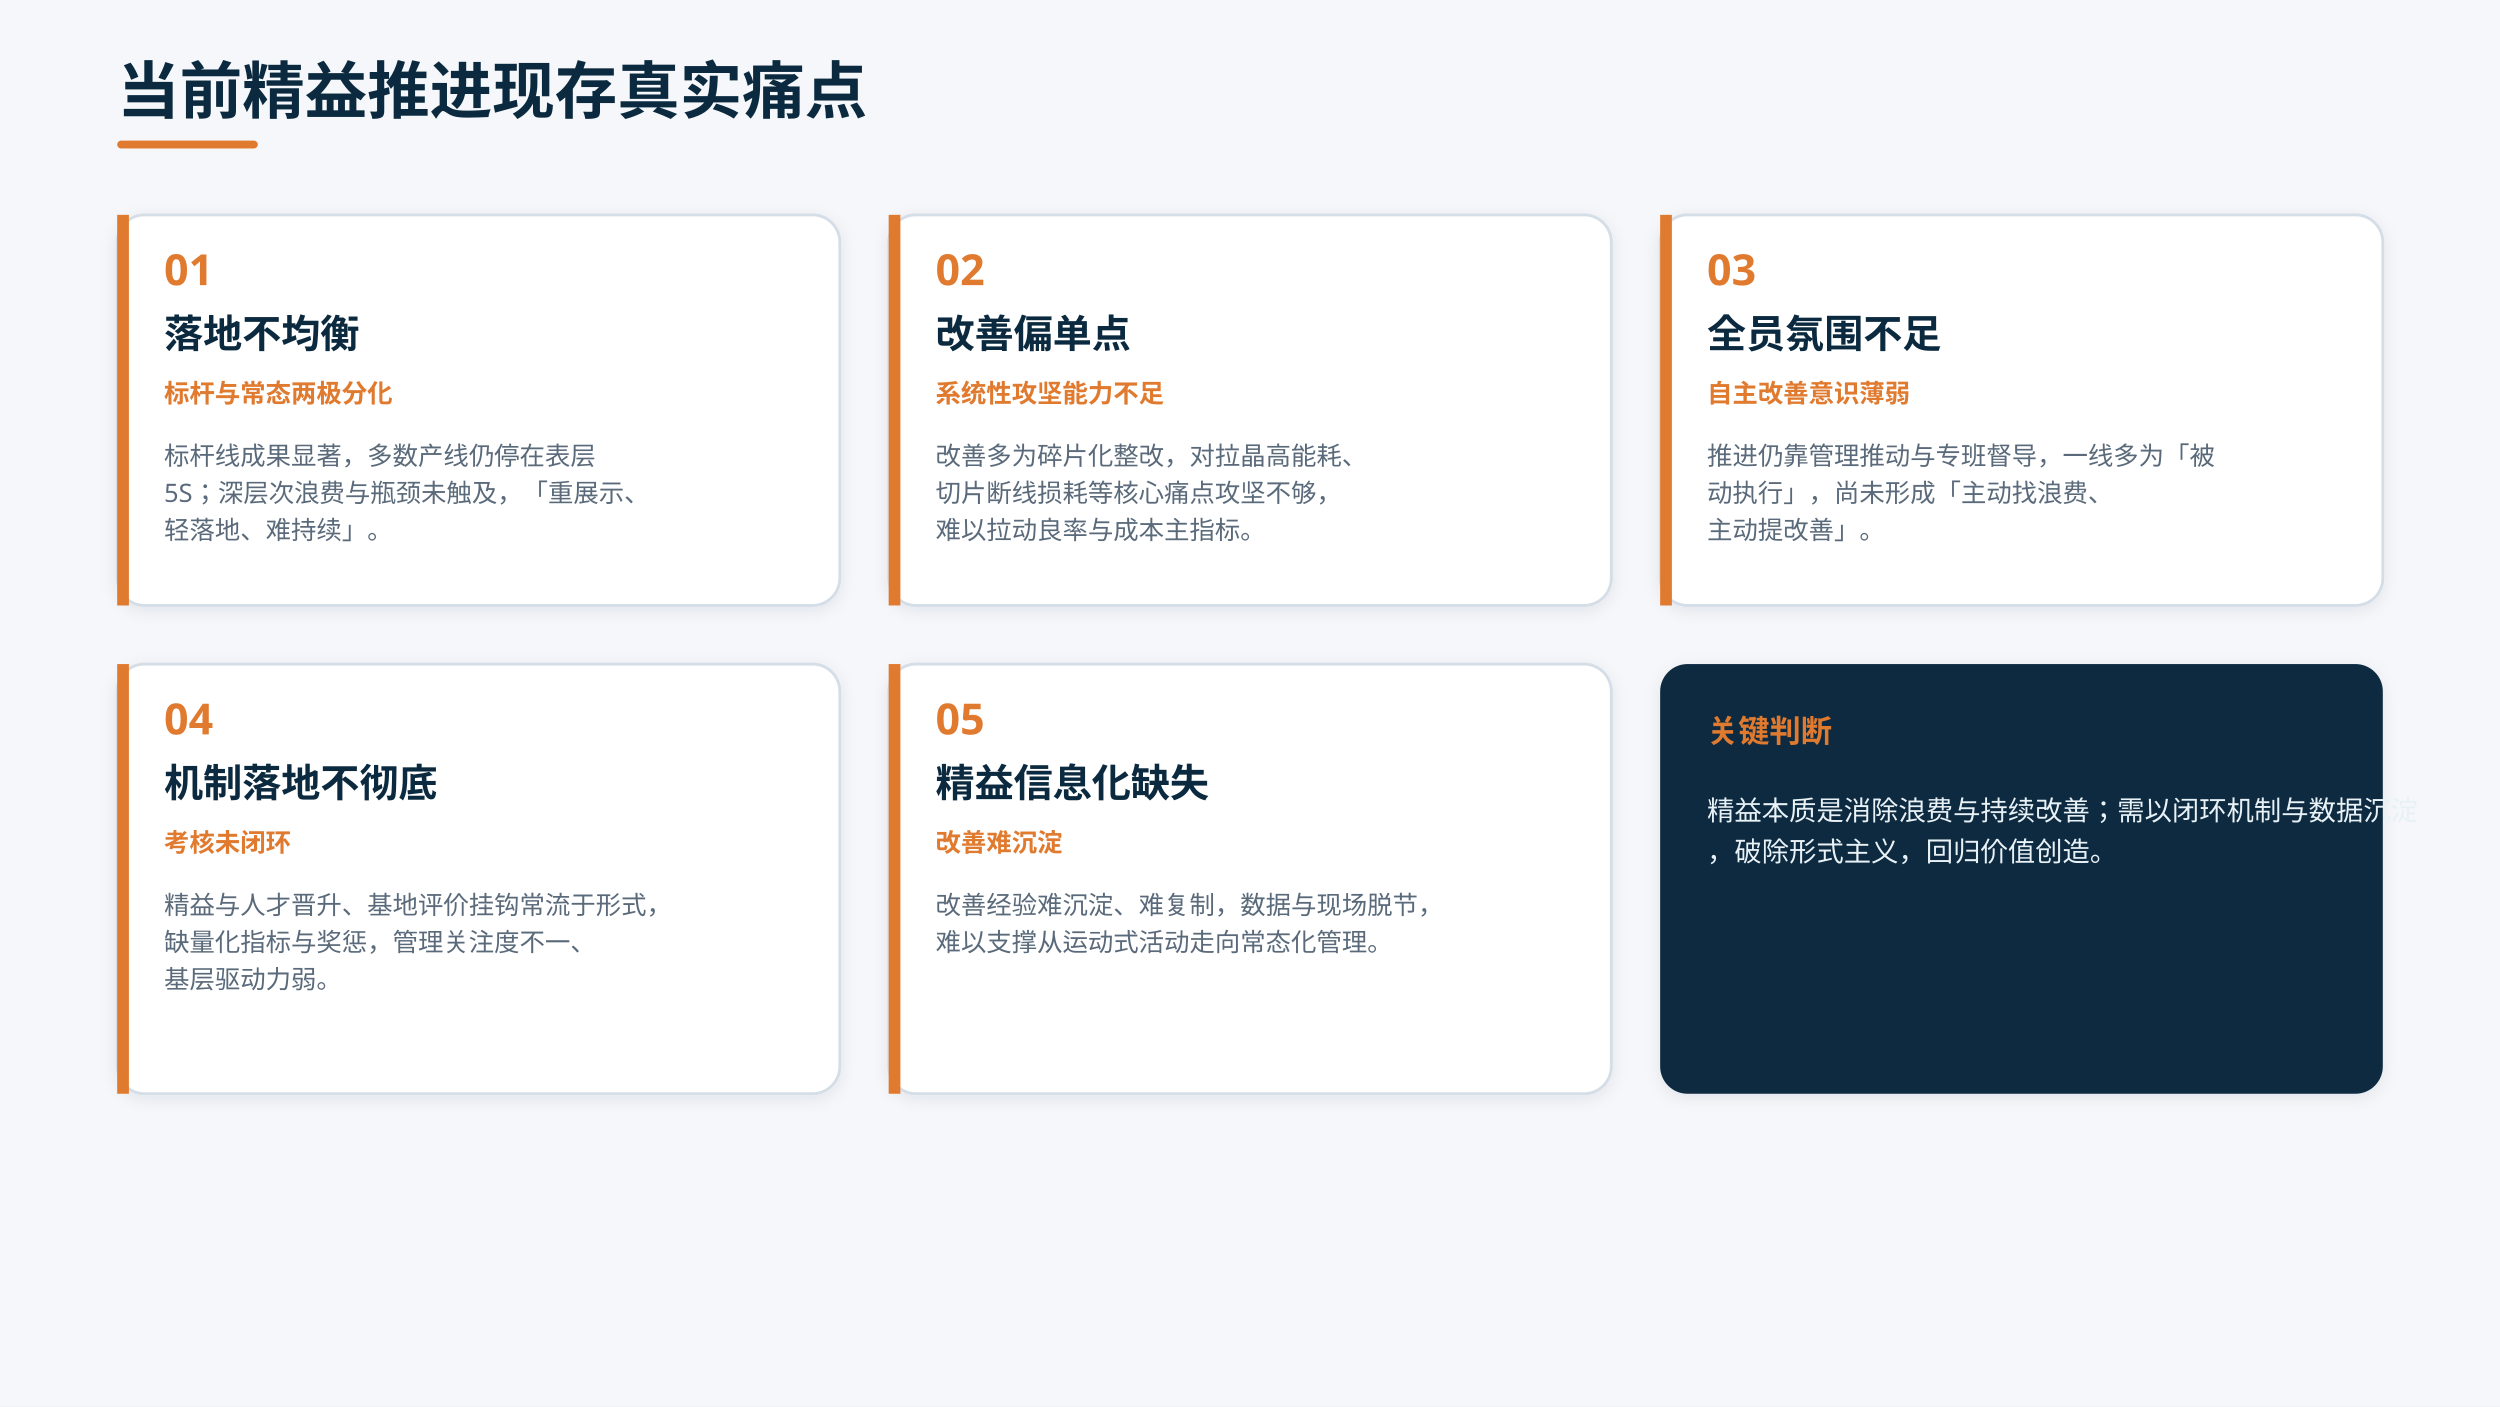
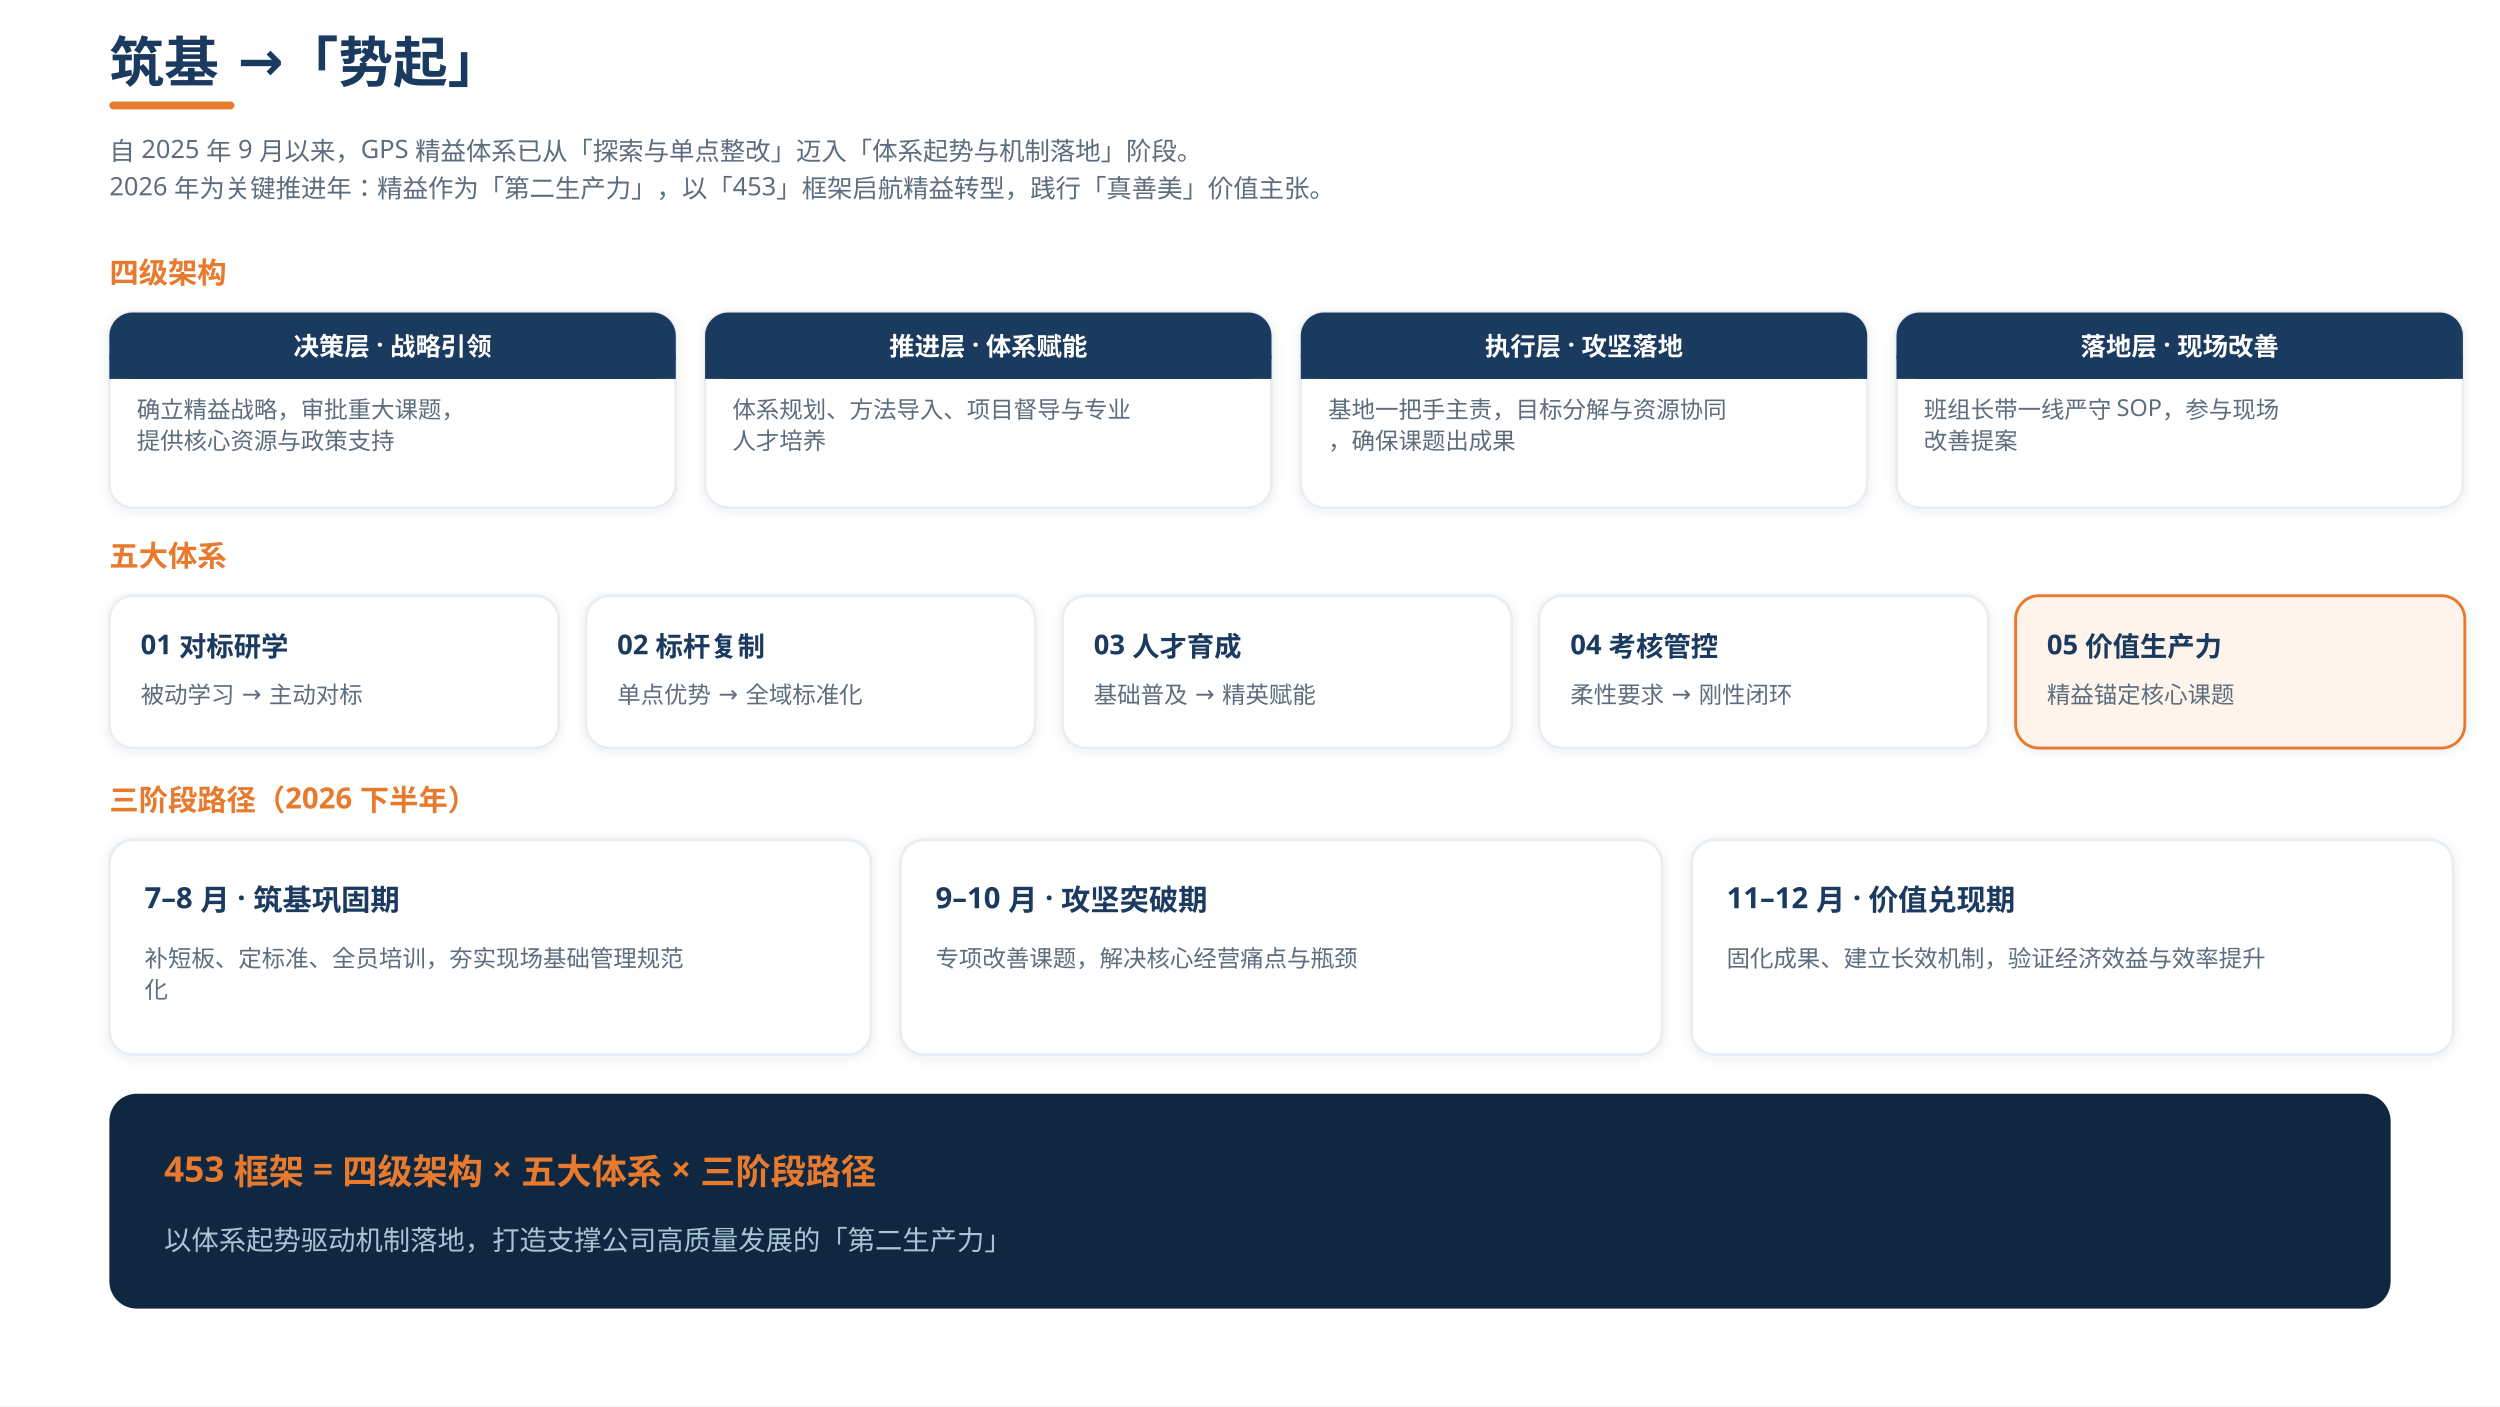
<svg xmlns="http://www.w3.org/2000/svg" width="1280" height="720" viewBox="0 0 1280 720">
  <defs>
-     <linearGradient id="heroGrad" x1="0" y1="0" x2="1" y2="1">
-       <stop offset="0%" stop-color="#0B2A3F" />
-       <stop offset="100%" stop-color="#143D58" />
+     <linearGradient id="navyGrad" x1="0" y1="0" x2="1" y2="1">
+       <stop offset="0%" stop-color="#0F2740" />
+       <stop offset="100%" stop-color="#1B3A5F" />
    </linearGradient>
-     <linearGradient id="amberGrad" x1="0" y1="0" x2="1" y2="0">
-       <stop offset="0%" stop-color="#E07A2F" />
-       <stop offset="100%" stop-color="#F0A05A" />
-     </linearGradient>
-     <filter id="shadow" x="-5%" y="-5%" width="110%" height="120%">
-       <feDropShadow dx="0" dy="2" stdDeviation="4" flood-color="#0B2A3F" flood-opacity="0.08" />
+     <filter id="sh" x="-4%" y="-4%" width="108%" height="116%">
+       <feDropShadow dx="0" dy="1" stdDeviation="3" flood-color="#1B3A5F" flood-opacity="0.08" />
    </filter>
  </defs>
-   <rect width="1280" height="720" fill="#F5F7FA" />
-   <text x="60" y="58" fill="#0B2A3F" font-size="32" font-weight="800" font-family="DM Sans, PingFang SC, Microsoft YaHei, Noto Sans SC, sans-serif" text-anchor="start" opacity="1">当前精益推进现存真实痛点</text>
-   <rect x="60" y="72" width="72" height="4" rx="2" ry="2" fill="#E07A2F" stroke="none" opacity="1" />
-   <rect x="60" y="110" width="370" height="200" rx="14" ry="14" fill="#FFFFFF" stroke="#D5DEE7" stroke-width="1.5" filter="url(#shadow)" opacity="1" />
-   <rect x="60" y="110" width="6" height="200" rx="0" ry="0" fill="#E07A2F" stroke="none" opacity="1" />
-   <text x="84" y="146" fill="#E07A2F" font-size="22" font-weight="800" font-family="DM Sans, PingFang SC, Microsoft YaHei, Noto Sans SC, sans-serif" text-anchor="start" opacity="1">01</text>
-   <text x="84" y="178" fill="#0B2A3F" font-size="20" font-weight="700" font-family="DM Sans, PingFang SC, Microsoft YaHei, Noto Sans SC, sans-serif" text-anchor="start" opacity="1">落地不均衡</text>
-   <text x="84" y="206" fill="#E07A2F" font-size="13" font-weight="600" font-family="DM Sans, PingFang SC, Microsoft YaHei, Noto Sans SC, sans-serif" text-anchor="start" opacity="1">标杆与常态两极分化</text>
-   <text x="84" y="238" fill="#5A6A7A" font-size="13" font-weight="400" font-family="DM Sans, PingFang SC, Microsoft YaHei, Noto Sans SC, sans-serif">
-     <tspan x="84" dy="0">标杆线成果显著，多数产线仍停在表层 </tspan>
-     <tspan x="84" dy="19">5S；深层次浪费与瓶颈未触及，「重展示、</tspan>
-     <tspan x="84" dy="19">轻落地、难持续」。</tspan>
+   <rect width="1280" height="720" fill="#FFFFFF" />
+   <text x="56" y="42" fill="#1B3A5F" font-size="28" font-weight="800" font-family="Source Han Sans SC, PingFang SC, Microsoft YaHei, Noto Sans SC, sans-serif" text-anchor="start">筑基 →「势起」</text>
+   <rect x="56" y="52" width="64" height="4" rx="2" ry="2" fill="#E87A2E" stroke="none" />
+   <text x="56" y="82" fill="#5D6D7E" font-size="13" font-weight="400" font-family="Source Han Sans SC, PingFang SC, Microsoft YaHei, Noto Sans SC, sans-serif">
+     <tspan x="56" dy="0">自 2025 年 9 月以来，GPS 精益体系已从「探索与单点整改」迈入「体系起势与机制落地」阶段。</tspan>
+     <tspan x="56" dy="18">2026 年为关键推进年：精益作为「第二生产力」，以「453」框架启航精益转型，践行「真善美」价值主张。</tspan>
  </text>
-   <rect x="455" y="110" width="370" height="200" rx="14" ry="14" fill="#FFFFFF" stroke="#D5DEE7" stroke-width="1.5" filter="url(#shadow)" opacity="1" />
-   <rect x="455" y="110" width="6" height="200" rx="0" ry="0" fill="#E07A2F" stroke="none" opacity="1" />
-   <text x="479" y="146" fill="#E07A2F" font-size="22" font-weight="800" font-family="DM Sans, PingFang SC, Microsoft YaHei, Noto Sans SC, sans-serif" text-anchor="start" opacity="1">02</text>
-   <text x="479" y="178" fill="#0B2A3F" font-size="20" font-weight="700" font-family="DM Sans, PingFang SC, Microsoft YaHei, Noto Sans SC, sans-serif" text-anchor="start" opacity="1">改善偏单点</text>
-   <text x="479" y="206" fill="#E07A2F" font-size="13" font-weight="600" font-family="DM Sans, PingFang SC, Microsoft YaHei, Noto Sans SC, sans-serif" text-anchor="start" opacity="1">系统性攻坚能力不足</text>
-   <text x="479" y="238" fill="#5A6A7A" font-size="13" font-weight="400" font-family="DM Sans, PingFang SC, Microsoft YaHei, Noto Sans SC, sans-serif">
-     <tspan x="479" dy="0">改善多为碎片化整改，对拉晶高能耗、</tspan>
-     <tspan x="479" dy="19">切片断线损耗等核心痛点攻坚不够，</tspan>
-     <tspan x="479" dy="19">难以拉动良率与成本主指标。</tspan>
+   <text x="56" y="145" fill="#E87A2E" font-size="15" font-weight="700" font-family="Source Han Sans SC, PingFang SC, Microsoft YaHei, Noto Sans SC, sans-serif" text-anchor="start">四级架构</text>
+   <rect x="56" y="160" width="290" height="100" rx="12" ry="12" fill="#FFFFFF" stroke="#E8EEF2" stroke-width="1.5" filter="url(#sh)" />
+   <rect x="56" y="160" width="290" height="34" rx="12" ry="12" fill="#1B3A5F" stroke="none" />
+   <rect x="56" y="182" width="290" height="12" fill="#1B3A5F" />
+   <text x="201" y="182" fill="#fff" font-size="13" font-weight="700" font-family="Source Han Sans SC, PingFang SC, Microsoft YaHei, Noto Sans SC, sans-serif" text-anchor="middle">决策层 · 战略引领</text>
+   <text x="70" y="214" fill="#5D6D7E" font-size="12" font-weight="400" font-family="Source Han Sans SC, PingFang SC, Microsoft YaHei, Noto Sans SC, sans-serif">
+     <tspan x="70" dy="0">确立精益战略，审批重大课题，</tspan>
+     <tspan x="70" dy="16">提供核心资源与政策支持</tspan>
  </text>
-   <rect x="850" y="110" width="370" height="200" rx="14" ry="14" fill="#FFFFFF" stroke="#D5DEE7" stroke-width="1.5" filter="url(#shadow)" opacity="1" />
-   <rect x="850" y="110" width="6" height="200" rx="0" ry="0" fill="#E07A2F" stroke="none" opacity="1" />
-   <text x="874" y="146" fill="#E07A2F" font-size="22" font-weight="800" font-family="DM Sans, PingFang SC, Microsoft YaHei, Noto Sans SC, sans-serif" text-anchor="start" opacity="1">03</text>
-   <text x="874" y="178" fill="#0B2A3F" font-size="20" font-weight="700" font-family="DM Sans, PingFang SC, Microsoft YaHei, Noto Sans SC, sans-serif" text-anchor="start" opacity="1">全员氛围不足</text>
-   <text x="874" y="206" fill="#E07A2F" font-size="13" font-weight="600" font-family="DM Sans, PingFang SC, Microsoft YaHei, Noto Sans SC, sans-serif" text-anchor="start" opacity="1">自主改善意识薄弱</text>
-   <text x="874" y="238" fill="#5A6A7A" font-size="13" font-weight="400" font-family="DM Sans, PingFang SC, Microsoft YaHei, Noto Sans SC, sans-serif">
-     <tspan x="874" dy="0">推进仍靠管理推动与专班督导，一线多为「被</tspan>
-     <tspan x="874" dy="19">动执行」，尚未形成「主动找浪费、</tspan>
-     <tspan x="874" dy="19">主动提改善」。</tspan>
+   <rect x="361" y="160" width="290" height="100" rx="12" ry="12" fill="#FFFFFF" stroke="#E8EEF2" stroke-width="1.5" filter="url(#sh)" />
+   <rect x="361" y="160" width="290" height="34" rx="12" ry="12" fill="#1B3A5F" stroke="none" />
+   <rect x="361" y="182" width="290" height="12" fill="#1B3A5F" />
+   <text x="506" y="182" fill="#fff" font-size="13" font-weight="700" font-family="Source Han Sans SC, PingFang SC, Microsoft YaHei, Noto Sans SC, sans-serif" text-anchor="middle">推进层 · 体系赋能</text>
+   <text x="375" y="214" fill="#5D6D7E" font-size="12" font-weight="400" font-family="Source Han Sans SC, PingFang SC, Microsoft YaHei, Noto Sans SC, sans-serif">
+     <tspan x="375" dy="0">体系规划、方法导入、项目督导与专业</tspan>
+     <tspan x="375" dy="16">人才培养</tspan>
  </text>
-   <rect x="60" y="340" width="370" height="220" rx="14" ry="14" fill="#FFFFFF" stroke="#D5DEE7" stroke-width="1.5" filter="url(#shadow)" opacity="1" />
-   <rect x="60" y="340" width="6" height="220" rx="0" ry="0" fill="#E07A2F" stroke="none" opacity="1" />
-   <text x="84" y="376" fill="#E07A2F" font-size="22" font-weight="800" font-family="DM Sans, PingFang SC, Microsoft YaHei, Noto Sans SC, sans-serif" text-anchor="start" opacity="1">04</text>
-   <text x="84" y="408" fill="#0B2A3F" font-size="20" font-weight="700" font-family="DM Sans, PingFang SC, Microsoft YaHei, Noto Sans SC, sans-serif" text-anchor="start" opacity="1">机制落地不彻底</text>
-   <text x="84" y="436" fill="#E07A2F" font-size="13" font-weight="600" font-family="DM Sans, PingFang SC, Microsoft YaHei, Noto Sans SC, sans-serif" text-anchor="start" opacity="1">考核未闭环</text>
-   <text x="84" y="468" fill="#5A6A7A" font-size="13" font-weight="400" font-family="DM Sans, PingFang SC, Microsoft YaHei, Noto Sans SC, sans-serif">
-     <tspan x="84" dy="0">精益与人才晋升、基地评价挂钩常流于形式，</tspan>
-     <tspan x="84" dy="19">缺量化指标与奖惩，管理关注度不一、</tspan>
-     <tspan x="84" dy="19">基层驱动力弱。</tspan>
+   <rect x="666" y="160" width="290" height="100" rx="12" ry="12" fill="#FFFFFF" stroke="#E8EEF2" stroke-width="1.5" filter="url(#sh)" />
+   <rect x="666" y="160" width="290" height="34" rx="12" ry="12" fill="#1B3A5F" stroke="none" />
+   <rect x="666" y="182" width="290" height="12" fill="#1B3A5F" />
+   <text x="811" y="182" fill="#fff" font-size="13" font-weight="700" font-family="Source Han Sans SC, PingFang SC, Microsoft YaHei, Noto Sans SC, sans-serif" text-anchor="middle">执行层 · 攻坚落地</text>
+   <text x="680" y="214" fill="#5D6D7E" font-size="12" font-weight="400" font-family="Source Han Sans SC, PingFang SC, Microsoft YaHei, Noto Sans SC, sans-serif">
+     <tspan x="680" dy="0">基地一把手主责，目标分解与资源协同</tspan>
+     <tspan x="680" dy="16">，确保课题出成果</tspan>
  </text>
-   <rect x="455" y="340" width="370" height="220" rx="14" ry="14" fill="#FFFFFF" stroke="#D5DEE7" stroke-width="1.5" filter="url(#shadow)" opacity="1" />
-   <rect x="455" y="340" width="6" height="220" rx="0" ry="0" fill="#E07A2F" stroke="none" opacity="1" />
-   <text x="479" y="376" fill="#E07A2F" font-size="22" font-weight="800" font-family="DM Sans, PingFang SC, Microsoft YaHei, Noto Sans SC, sans-serif" text-anchor="start" opacity="1">05</text>
-   <text x="479" y="408" fill="#0B2A3F" font-size="20" font-weight="700" font-family="DM Sans, PingFang SC, Microsoft YaHei, Noto Sans SC, sans-serif" text-anchor="start" opacity="1">精益信息化缺失</text>
-   <text x="479" y="436" fill="#E07A2F" font-size="13" font-weight="600" font-family="DM Sans, PingFang SC, Microsoft YaHei, Noto Sans SC, sans-serif" text-anchor="start" opacity="1">改善难沉淀</text>
-   <text x="479" y="468" fill="#5A6A7A" font-size="13" font-weight="400" font-family="DM Sans, PingFang SC, Microsoft YaHei, Noto Sans SC, sans-serif">
-     <tspan x="479" dy="0">改善经验难沉淀、难复制，数据与现场脱节，</tspan>
-     <tspan x="479" dy="19">难以支撑从运动式活动走向常态化管理。</tspan>
+   <rect x="971" y="160" width="290" height="100" rx="12" ry="12" fill="#FFFFFF" stroke="#E8EEF2" stroke-width="1.5" filter="url(#sh)" />
+   <rect x="971" y="160" width="290" height="34" rx="12" ry="12" fill="#1B3A5F" stroke="none" />
+   <rect x="971" y="182" width="290" height="12" fill="#1B3A5F" />
+   <text x="1116" y="182" fill="#fff" font-size="13" font-weight="700" font-family="Source Han Sans SC, PingFang SC, Microsoft YaHei, Noto Sans SC, sans-serif" text-anchor="middle">落地层 · 现场改善</text>
+   <text x="985" y="214" fill="#5D6D7E" font-size="12" font-weight="400" font-family="Source Han Sans SC, PingFang SC, Microsoft YaHei, Noto Sans SC, sans-serif">
+     <tspan x="985" dy="0">班组长带一线严守 SOP，参与现场</tspan>
+     <tspan x="985" dy="16">改善提案</tspan>
  </text>
-   <rect x="850" y="340" width="370" height="220" rx="14" ry="14" fill="#0B2A3F" stroke="none" filter="url(#shadow)" opacity="1" />
-   <text x="874" y="380" fill="#E07A2F" font-size="16" font-weight="700" font-family="DM Sans, PingFang SC, Microsoft YaHei, Noto Sans SC, sans-serif" text-anchor="start" opacity="1">关键判断</text>
-   <text x="874" y="420" fill="#E8F1F6" font-size="14" font-weight="400" font-family="DM Sans, PingFang SC, Microsoft YaHei, Noto Sans SC, sans-serif">
-     <tspan x="874" dy="0">精益本质是消除浪费与持续改善；需以闭环机制与数据沉淀</tspan>
-     <tspan x="874" dy="21">，破除形式主义，回归价值创造。</tspan>
+   <text x="56" y="290" fill="#E87A2E" font-size="15" font-weight="700" font-family="Source Han Sans SC, PingFang SC, Microsoft YaHei, Noto Sans SC, sans-serif" text-anchor="start">五大体系</text>
+   <rect x="56" y="305" width="230" height="78" rx="12" ry="12" fill="#FFFFFF" stroke="#E8EEF2" stroke-width="1.5" filter="url(#sh)" />
+   <text x="72" y="335" fill="#1B3A5F" font-size="14" font-weight="700" font-family="Source Han Sans SC, PingFang SC, Microsoft YaHei, Noto Sans SC, sans-serif" text-anchor="start">01 对标研学</text>
+   <text x="72" y="360" fill="#5D6D7E" font-size="12" font-weight="400" font-family="Source Han Sans SC, PingFang SC, Microsoft YaHei, Noto Sans SC, sans-serif" text-anchor="start">被动学习 → 主动对标</text>
+   <rect x="300" y="305" width="230" height="78" rx="12" ry="12" fill="#FFFFFF" stroke="#E8EEF2" stroke-width="1.5" filter="url(#sh)" />
+   <text x="316" y="335" fill="#1B3A5F" font-size="14" font-weight="700" font-family="Source Han Sans SC, PingFang SC, Microsoft YaHei, Noto Sans SC, sans-serif" text-anchor="start">02 标杆复制</text>
+   <text x="316" y="360" fill="#5D6D7E" font-size="12" font-weight="400" font-family="Source Han Sans SC, PingFang SC, Microsoft YaHei, Noto Sans SC, sans-serif" text-anchor="start">单点优势 → 全域标准化</text>
+   <rect x="544" y="305" width="230" height="78" rx="12" ry="12" fill="#FFFFFF" stroke="#E8EEF2" stroke-width="1.5" filter="url(#sh)" />
+   <text x="560" y="335" fill="#1B3A5F" font-size="14" font-weight="700" font-family="Source Han Sans SC, PingFang SC, Microsoft YaHei, Noto Sans SC, sans-serif" text-anchor="start">03 人才育成</text>
+   <text x="560" y="360" fill="#5D6D7E" font-size="12" font-weight="400" font-family="Source Han Sans SC, PingFang SC, Microsoft YaHei, Noto Sans SC, sans-serif" text-anchor="start">基础普及 → 精英赋能</text>
+   <rect x="788" y="305" width="230" height="78" rx="12" ry="12" fill="#FFFFFF" stroke="#E8EEF2" stroke-width="1.5" filter="url(#sh)" />
+   <text x="804" y="335" fill="#1B3A5F" font-size="14" font-weight="700" font-family="Source Han Sans SC, PingFang SC, Microsoft YaHei, Noto Sans SC, sans-serif" text-anchor="start">04 考核管控</text>
+   <text x="804" y="360" fill="#5D6D7E" font-size="12" font-weight="400" font-family="Source Han Sans SC, PingFang SC, Microsoft YaHei, Noto Sans SC, sans-serif" text-anchor="start">柔性要求 → 刚性闭环</text>
+   <rect x="1032" y="305" width="230" height="78" rx="12" ry="12" fill="#FFF4EB" stroke="#E87A2E" stroke-width="1.5" filter="url(#sh)" />
+   <text x="1048" y="335" fill="#1B3A5F" font-size="14" font-weight="700" font-family="Source Han Sans SC, PingFang SC, Microsoft YaHei, Noto Sans SC, sans-serif" text-anchor="start">05 价值生产力</text>
+   <text x="1048" y="360" fill="#5D6D7E" font-size="12" font-weight="400" font-family="Source Han Sans SC, PingFang SC, Microsoft YaHei, Noto Sans SC, sans-serif" text-anchor="start">精益锚定核心课题</text>
+   <text x="56" y="415" fill="#E87A2E" font-size="15" font-weight="700" font-family="Source Han Sans SC, PingFang SC, Microsoft YaHei, Noto Sans SC, sans-serif" text-anchor="start">三阶段路径（2026 下半年）</text>
+   <rect x="56" y="430" width="390" height="110" rx="12" ry="12" fill="#FFFFFF" stroke="#E8EEF2" stroke-width="1.5" filter="url(#sh)" />
+   <text x="74" y="465" fill="#1B3A5F" font-size="15" font-weight="700" font-family="Source Han Sans SC, PingFang SC, Microsoft YaHei, Noto Sans SC, sans-serif" text-anchor="start">7–8 月 · 筑基巩固期</text>
+   <text x="74" y="495" fill="#5D6D7E" font-size="12" font-weight="400" font-family="Source Han Sans SC, PingFang SC, Microsoft YaHei, Noto Sans SC, sans-serif">
+     <tspan x="74" dy="0">补短板、定标准、全员培训，夯实现场基础管理规范</tspan>
+     <tspan x="74" dy="16">化</tspan>
  </text>
+   <rect x="461" y="430" width="390" height="110" rx="12" ry="12" fill="#FFFFFF" stroke="#E8EEF2" stroke-width="1.5" filter="url(#sh)" />
+   <text x="479" y="465" fill="#1B3A5F" font-size="15" font-weight="700" font-family="Source Han Sans SC, PingFang SC, Microsoft YaHei, Noto Sans SC, sans-serif" text-anchor="start">9–10 月 · 攻坚突破期</text>
+   <text x="479" y="495" fill="#5D6D7E" font-size="12" font-weight="400" font-family="Source Han Sans SC, PingFang SC, Microsoft YaHei, Noto Sans SC, sans-serif">
+     <tspan x="479" dy="0">专项改善课题，解决核心经营痛点与瓶颈</tspan>
+   </text>
+   <rect x="866" y="430" width="390" height="110" rx="12" ry="12" fill="#FFFFFF" stroke="#E8EEF2" stroke-width="1.5" filter="url(#sh)" />
+   <text x="884" y="465" fill="#1B3A5F" font-size="15" font-weight="700" font-family="Source Han Sans SC, PingFang SC, Microsoft YaHei, Noto Sans SC, sans-serif" text-anchor="start">11–12 月 · 价值兑现期</text>
+   <text x="884" y="495" fill="#5D6D7E" font-size="12" font-weight="400" font-family="Source Han Sans SC, PingFang SC, Microsoft YaHei, Noto Sans SC, sans-serif">
+     <tspan x="884" dy="0">固化成果、建立长效机制，验证经济效益与效率提升</tspan>
+   </text>
+   <rect x="56" y="560" width="1168" height="110" rx="14" ry="14" fill="#0F2740" stroke="none" />
+   <text x="84" y="605" fill="#E87A2E" font-size="18" font-weight="700" font-family="Source Han Sans SC, PingFang SC, Microsoft YaHei, Noto Sans SC, sans-serif" text-anchor="start">453 框架 = 四级架构 × 五大体系 × 三阶段路径</text>
+   <text x="84" y="640" fill="#A8C5D4" font-size="14" font-weight="400" font-family="Source Han Sans SC, PingFang SC, Microsoft YaHei, Noto Sans SC, sans-serif" text-anchor="start">以体系起势驱动机制落地，打造支撑公司高质量发展的「第二生产力」</text>
</svg>
